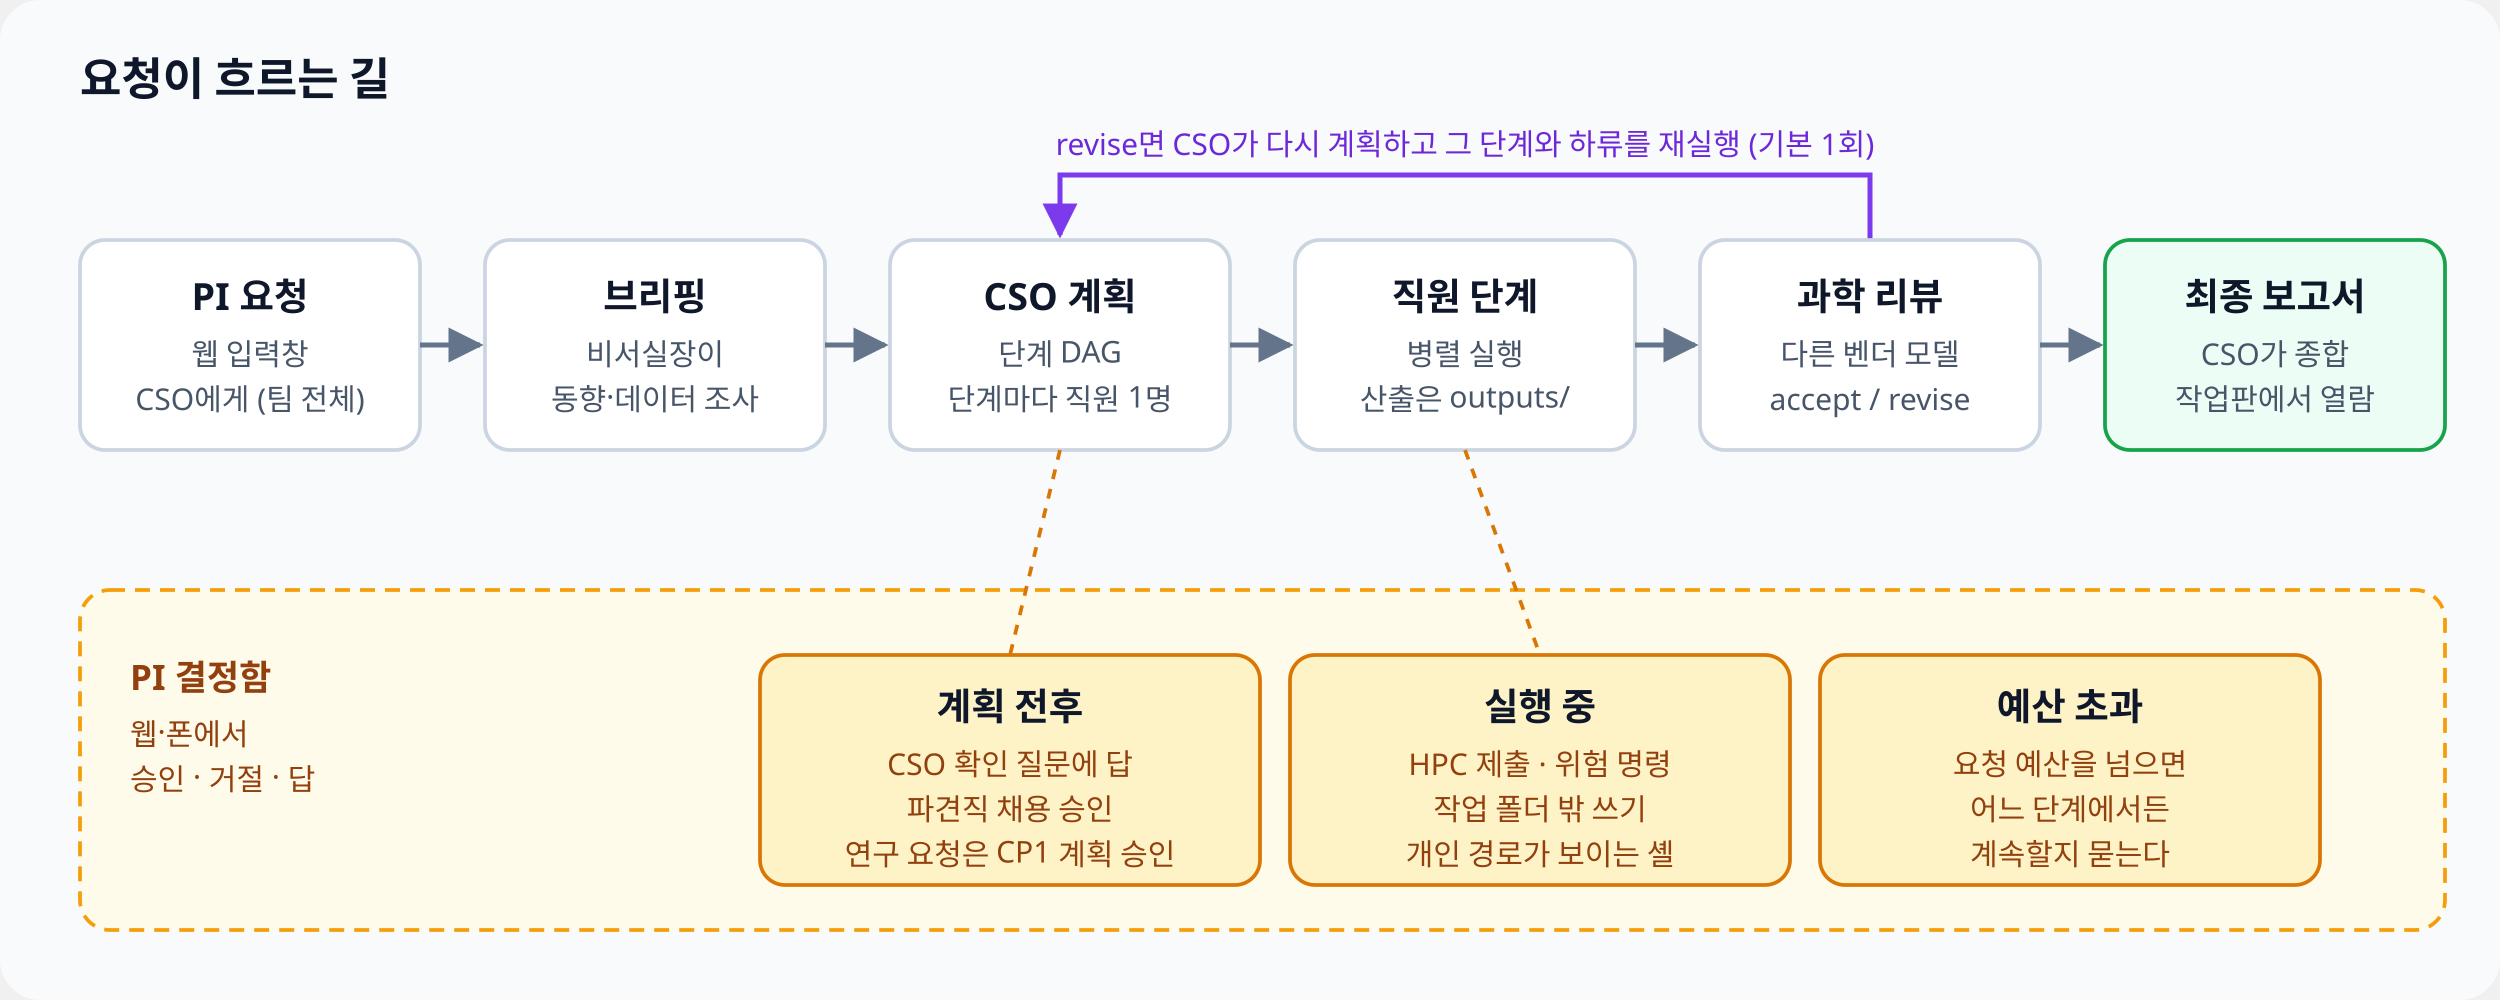
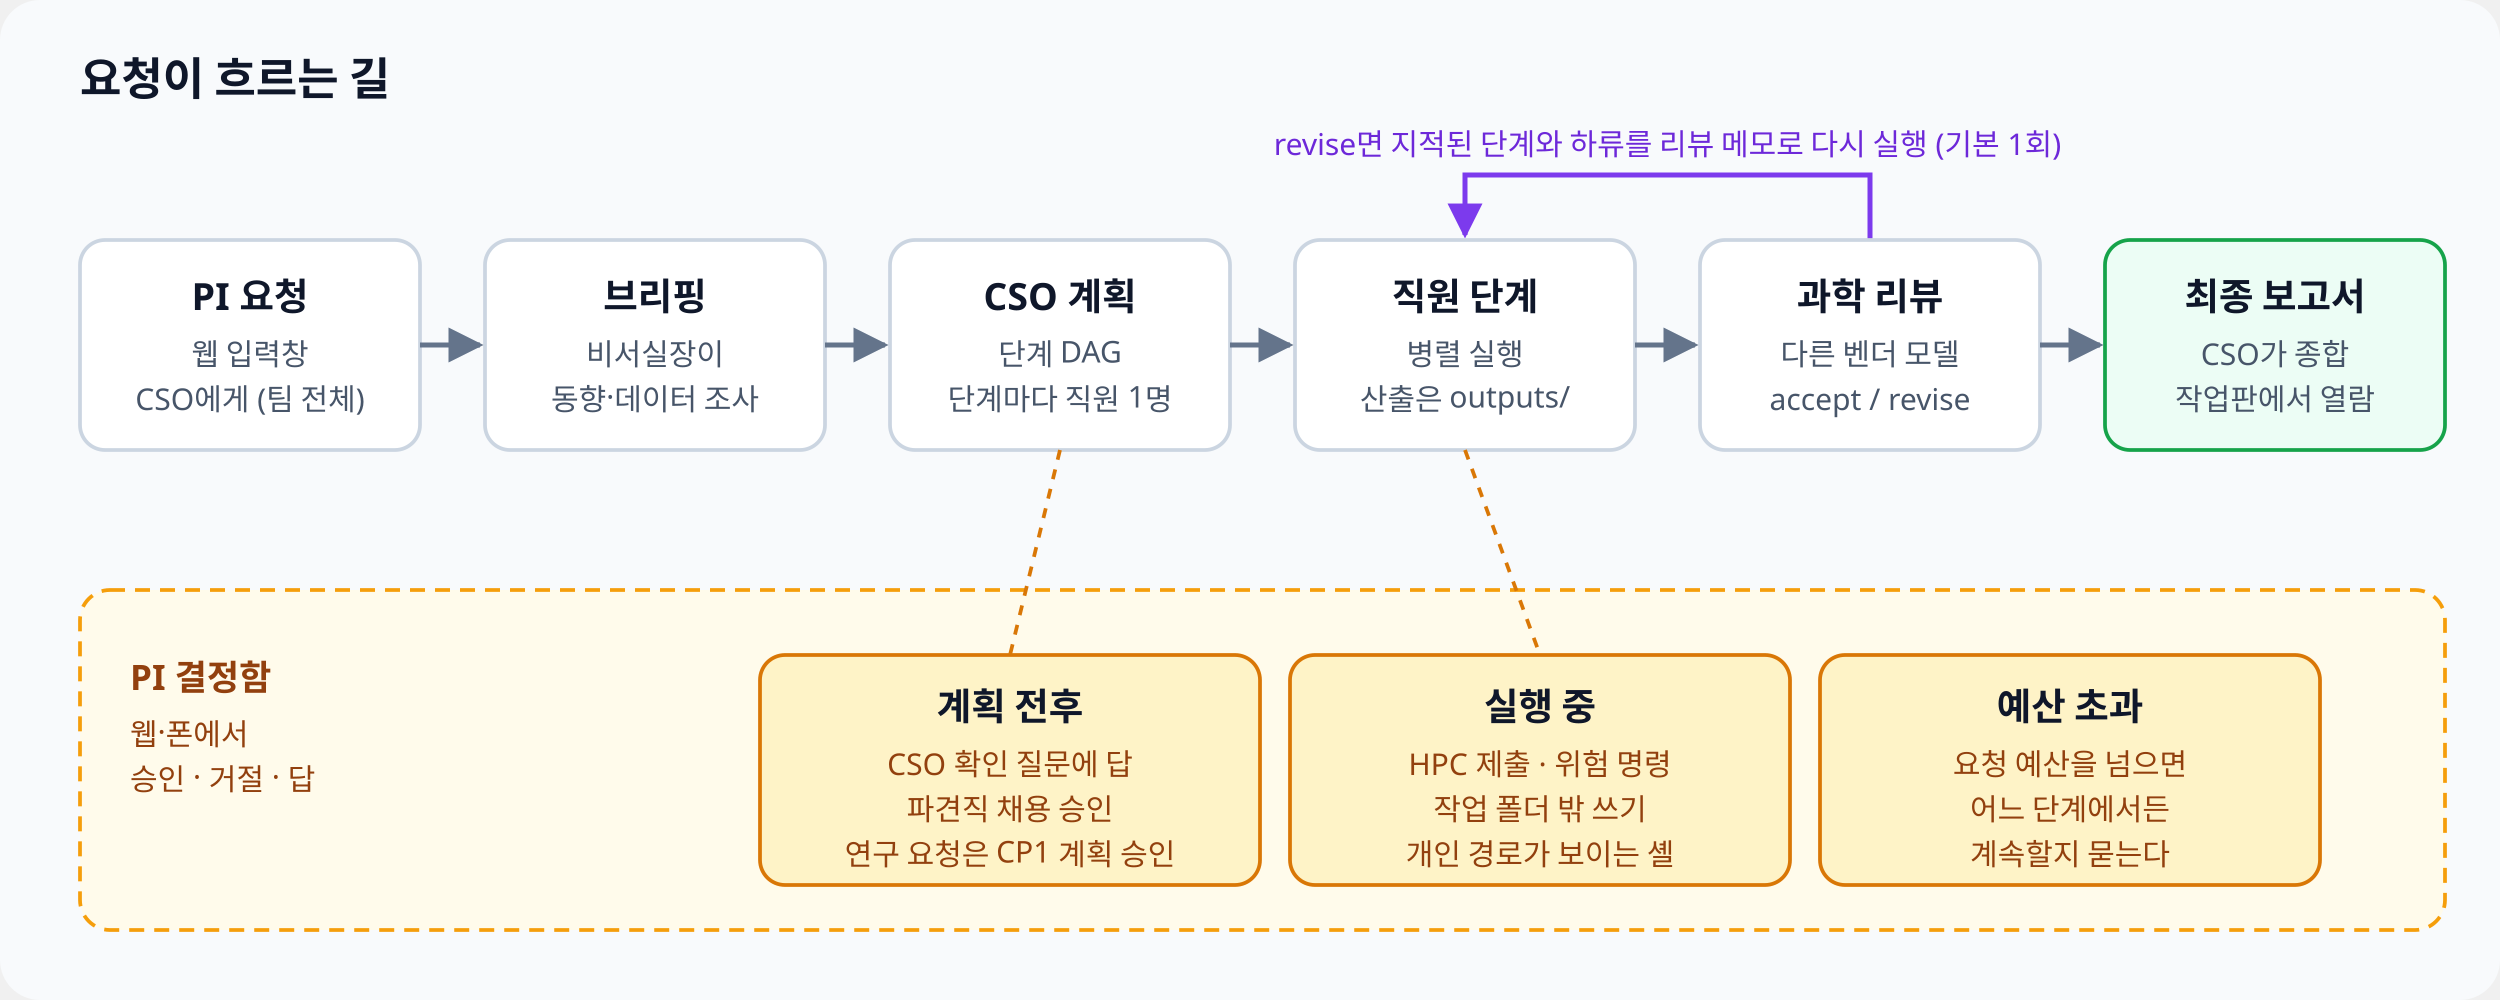
<svg xmlns="http://www.w3.org/2000/svg" width="1000" height="400" viewBox="0 0 1000 400" role="img" aria-labelledby="t d">
  <style>
    text { font-family: "Noto Sans KR", "Apple SD Gothic Neo", "Malgun Gothic", "Segoe UI", sans-serif; fill: #0F172A; }
    .h { font-size: 15px; font-weight: 700; }
    .s { font-size: 12px; fill: #475569; }
    .title { font-size: 18px; font-weight: 700; }
    .loop { font-size: 12px; fill: #6D28D9; }
    .band { font-size: 14px; font-weight: 700; fill: #92400E; }
    .bs { font-size: 12px; fill: #92400E; }
  </style>
  <defs>
    <marker id="arrow" viewBox="0 0 10 10" refX="9" refY="5" markerWidth="7" markerHeight="7" orient="auto-start-reverse">
      <path d="M0,0 L10,5 L0,10 z" fill="#64748B" />
    </marker>
    <marker id="arrowp" viewBox="0 0 10 10" refX="9" refY="5" markerWidth="7" markerHeight="7" orient="auto-start-reverse">
      <path d="M0,0 L10,5 L0,10 z" fill="#7C3AED" />
    </marker>
  </defs>
  <rect x="0" y="0" width="1000" height="400" rx="16" fill="#F8FAFC" />
  <text class="title" x="32" y="38">요청이 흐르는 길</text>
-   <path d="M748,96 L748,70 L424,70 L424,94" fill="none" stroke="#7C3AED" stroke-width="2" marker-end="url(#arrowp)" />
-   <text class="loop" x="586" y="62" text-anchor="middle">revise면 CSO가 다시 계획하고 그 단계와 하류를 재실행 (기본 1회)</text>
+   <path d="M748,96 L748,70 L586,70 L586,94" fill="none" stroke="#7C3AED" stroke-width="2" marker-end="url(#arrowp)" />
+   <text class="loop" x="667" y="62" text-anchor="middle">revise면 지적된 단계와 하류를 리뷰 메모로 다시 실행 (기본 1회)</text>
  <g>
    <rect x="32" y="96" width="136" height="84" rx="10" fill="#FFFFFF" stroke="#CBD5E1" stroke-width="1.5" />
    <text class="h" x="100" y="124" text-anchor="middle">PI 요청</text>
    <text class="s" x="100" y="146" text-anchor="middle">웹 입력창</text>
    <text class="s" x="100" y="164" text-anchor="middle">CSO에게 (팀 전체)</text>
    <rect x="194" y="96" width="136" height="84" rx="10" fill="#FFFFFF" stroke="#CBD5E1" stroke-width="1.5" />
    <text class="h" x="262" y="124" text-anchor="middle">브리핑</text>
    <text class="s" x="262" y="146" text-anchor="middle">비서실장이</text>
    <text class="s" x="262" y="164" text-anchor="middle">동향·데이터 조사</text>
    <rect x="356" y="96" width="136" height="84" rx="10" fill="#FFFFFF" stroke="#CBD5E1" stroke-width="1.5" />
    <text class="h" x="424" y="124" text-anchor="middle">CSO 계획</text>
    <text class="s" x="424" y="146" text-anchor="middle">단계 DAG</text>
    <text class="s" x="424" y="164" text-anchor="middle">단계마다 직원 1명</text>
    <rect x="518" y="96" width="136" height="84" rx="10" fill="#FFFFFF" stroke="#CBD5E1" stroke-width="1.5" />
    <text class="h" x="586" y="124" text-anchor="middle">직원 단계</text>
    <text class="s" x="586" y="146" text-anchor="middle">병렬 실행</text>
    <text class="s" x="586" y="164" text-anchor="middle">산출은 outputs/</text>
    <rect x="680" y="96" width="136" height="84" rx="10" fill="#FFFFFF" stroke="#CBD5E1" stroke-width="1.5" />
    <text class="h" x="748" y="124" text-anchor="middle">과학 리뷰</text>
    <text class="s" x="748" y="146" text-anchor="middle">다른 벤더 모델</text>
    <text class="s" x="748" y="164" text-anchor="middle">accept / revise</text>
    <rect x="842" y="96" width="136" height="84" rx="10" fill="#ECFDF5" stroke="#16A34A" stroke-width="1.5" />
    <text class="h" x="910" y="124" text-anchor="middle">최종 보고서</text>
    <text class="s" x="910" y="146" text-anchor="middle">CSO가 종합</text>
    <text class="s" x="910" y="164" text-anchor="middle">작업판에서 열람</text>
  </g>
  <g stroke="#64748B" stroke-width="2" marker-end="url(#arrow)">
    <line x1="168" y1="138" x2="192" y2="138" />
    <line x1="330" y1="138" x2="354" y2="138" />
    <line x1="492" y1="138" x2="516" y2="138" />
    <line x1="654" y1="138" x2="678" y2="138" />
    <line x1="816" y1="138" x2="840" y2="138" />
  </g>
  <rect x="32" y="236" width="946" height="136" rx="12" fill="#FFFBEB" stroke="#F59E0B" stroke-width="1.5" stroke-dasharray="6 4" />
  <text class="band" x="52" y="276">PI 결정함</text>
  <text class="bs" x="52" y="298">웹·폰에서</text>
  <text class="bs" x="52" y="316">승인 · 거절 · 답</text>
  <g stroke="#D97706" stroke-width="1.5" stroke-dasharray="4 4" fill="none">
    <line x1="424" y1="180" x2="404" y2="262" />
    <line x1="586" y1="180" x2="616" y2="262" />
  </g>
  <g>
    <rect x="304" y="262" width="200" height="92" rx="10" fill="#FEF3C7" stroke="#D97706" stroke-width="1.5" />
    <text class="h" x="404" y="288" text-anchor="middle">계획 전후</text>
    <text class="bs" x="404" y="310" text-anchor="middle">CSO 확인 질문에 답</text>
    <text class="bs" x="404" y="328" text-anchor="middle">파견직 채용 승인</text>
    <text class="bs" x="404" y="346" text-anchor="middle">연구 요청은 CP1 계획 승인</text>
    <rect x="516" y="262" width="200" height="92" rx="10" fill="#FEF3C7" stroke="#D97706" stroke-width="1.5" />
    <text class="h" x="616" y="288" text-anchor="middle">실행 중</text>
    <text class="bs" x="616" y="310" text-anchor="middle">HPC 제출 · 위험 명령</text>
    <text class="bs" x="616" y="328" text-anchor="middle">작업 폴더 밖 쓰기</text>
    <text class="bs" x="616" y="346" text-anchor="middle">개인 경로가 보이는 셸</text>
    <rect x="728" y="262" width="200" height="92" rx="10" fill="#FEF3C7" stroke="#D97706" stroke-width="1.5" />
    <text class="h" x="828" y="288" text-anchor="middle">예산 초과</text>
    <text class="bs" x="828" y="310" text-anchor="middle">요청 예산을 넘으면</text>
    <text class="bs" x="828" y="328" text-anchor="middle">어느 단계에서든</text>
    <text class="bs" x="828" y="346" text-anchor="middle">계속할지 묻는다</text>
  </g>
</svg>
